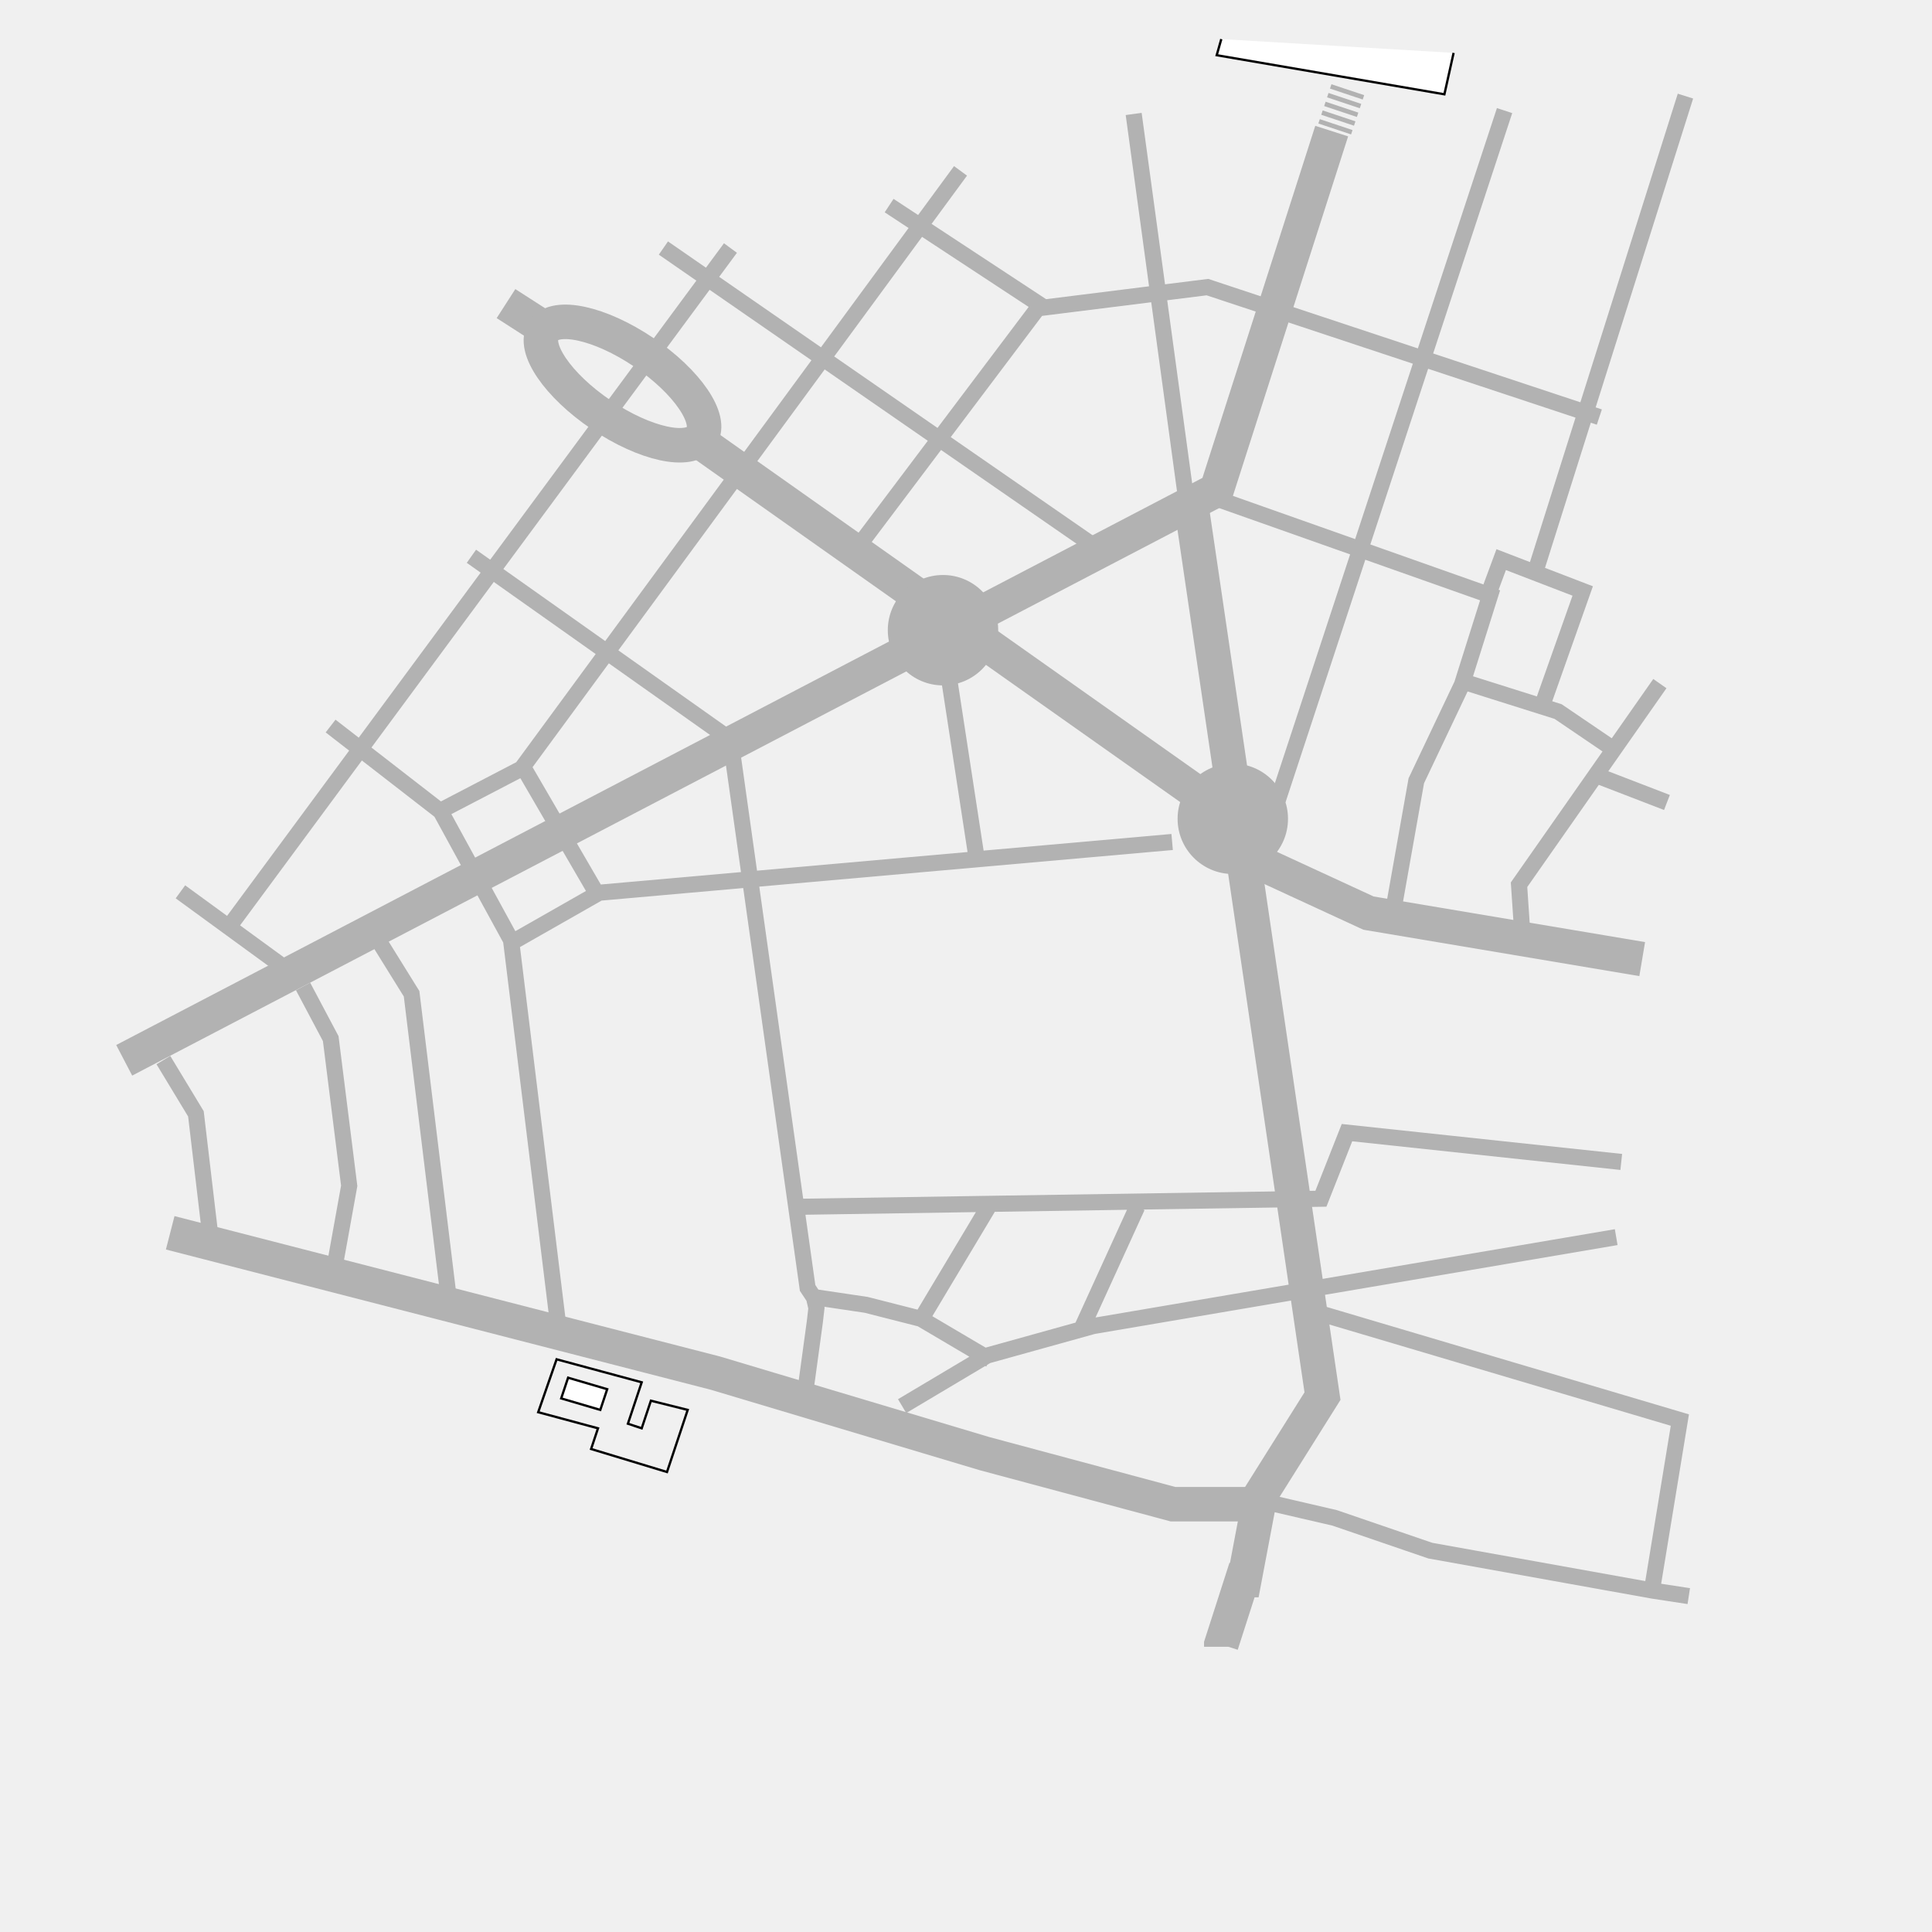
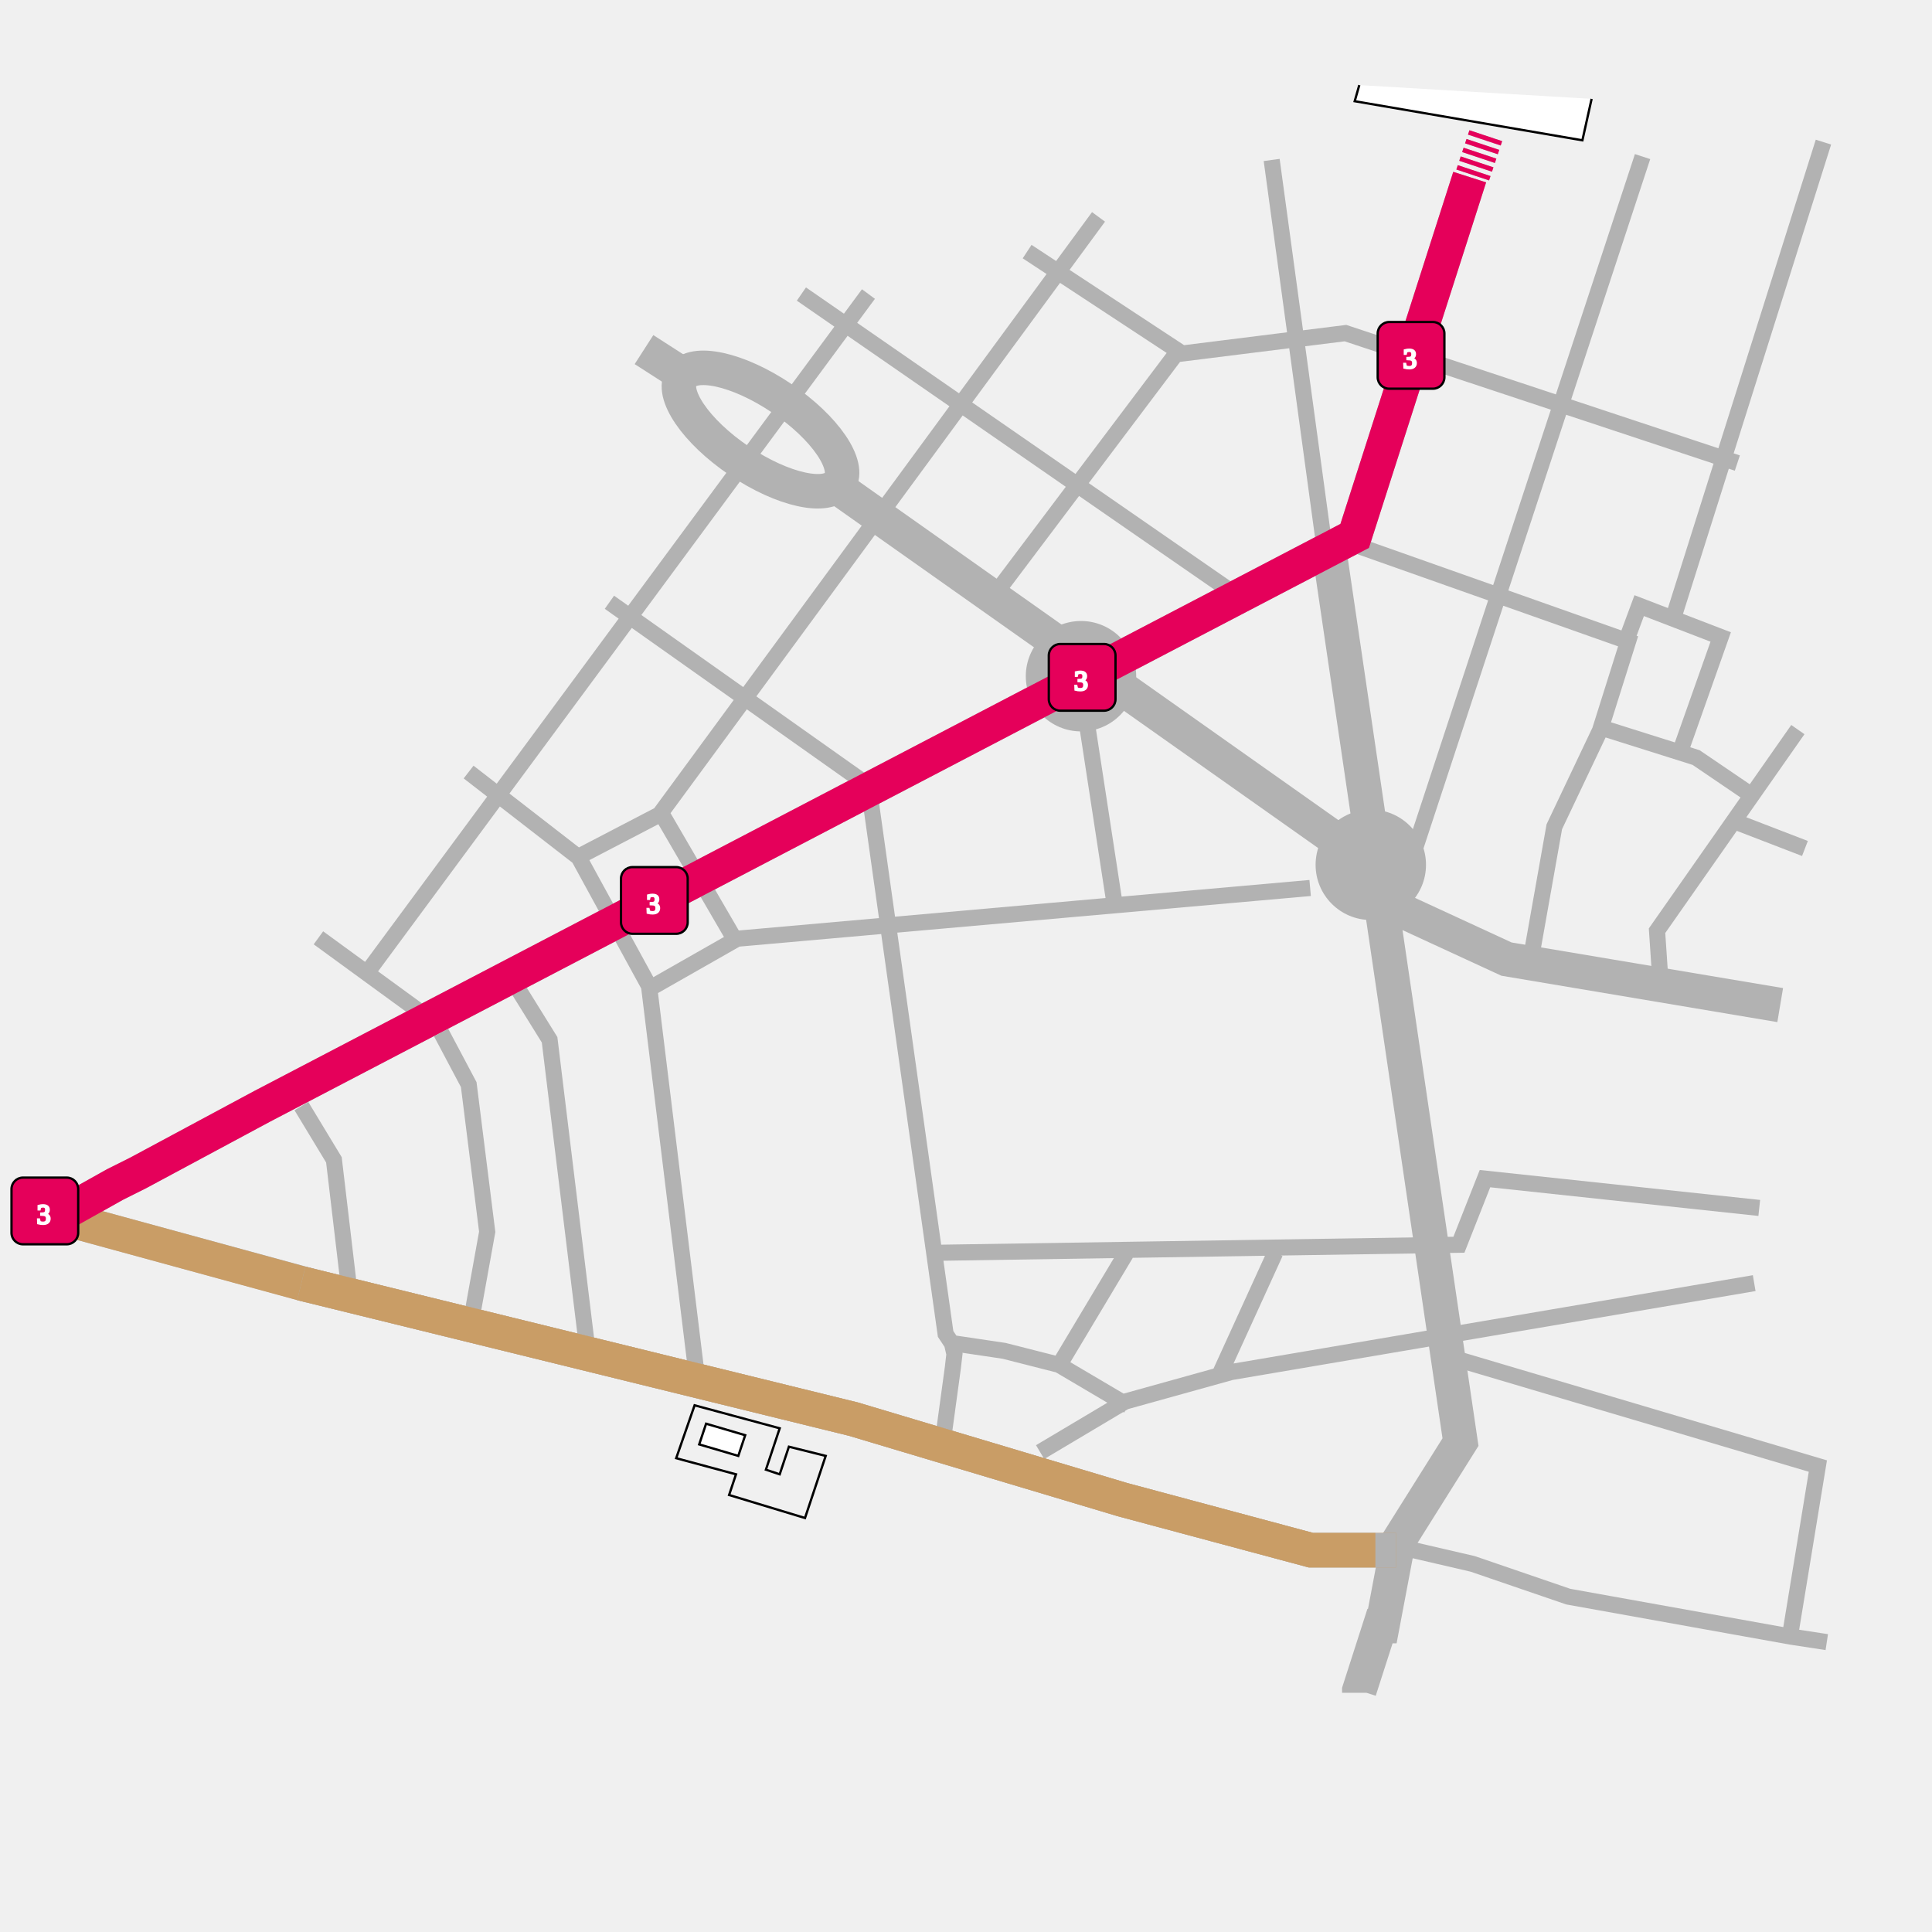
<svg xmlns="http://www.w3.org/2000/svg" version="1.1" id="Ebene_1" x="0px" y="0px" width="840px" height="840px" viewBox="0 0 840 840" enable-background="new 0 0 840 840" xml:space="preserve">
-   <path fill="none" stroke="#B2B2B2" stroke-width="7" d="M704.895,505.193l-119.25-12.74l-11.334,28.734l-227.516,3.514   M392.228,611.351l36.908-21.967l46.136-12.834l227.422-38.666 M191.34,352.288l30.843,56.417l20.655,168.548 M78.449,387.749  l45.471,33.164 M227.665,333.839l31.184,53.612 M204.967,241.852l112.62,79.683l33.547,238.439l2.781,4.188l1.054,4.566  l-0.703,6.064l-4.31,31.547 M481.985,241.783L288.439,107.844 M417.618,74.296L226.783,334.124l-35.442,18.455l-47.602-36.909   M371.054,240.385l80.111-106.327l73.815-9.227l170.387,56.5 M454.526,134.059L386.575,89.39 M555.594,347.75L654.16,48.082   M529.809,217.103l118.057,41.737l-12.222,38.788l-19.858,41.827l-9.578,53.958 M661.92,406.475l-1.467-21.815l61.229-87.444   M732.803,41.787l-66.055,209.292 M634.238,295.749l43.203,13.626l22.854,15.521 M646.398,260.306l6.295-16.988l35.44,13.626  l-16.987,48.031 M355.32,564.162l21.265,3.162l23.817,6.064l23.373,13.793l6.768,3.959 M494.428,524.701l-23.816,52.201   M401.455,571.984l28.033-46.84 M552.6,653.529l27.682,6.418l41.567,14.238l96.839,17.4l15.563,2.377 M572.109,570.484  l158.264,46.934l-12.037,73.371 M222.535,409.759l37.962-21.616l249.13-22.061 M412.438,293.669l12.038,78.479 M165.195,409.919  l13.757,22.159l15.901,130.328 M71.038,460.906l14.145,23.373l6.417,54.309 M724.758,348.903l-30.016-11.563  M131.774,428.9 l12.023,22.674 l8.031,64 l-6.012,33.326 M515.754,217.103 l-22.854,-167.555 M99.111,403.574 l218.475,-295.730" />
-   <polyline fill="none" stroke="#B2B2B2" stroke-width="15" points="518,220 575,607 548,650 541,687 540,687 531,715 531,716" />
-   <g>
-     <polyline fill="none" stroke="#B2B2B2" stroke-width="15" points="300,189 535,355 543,373 595,397 714,417" />
-     <line fill="none" stroke="#B2B2B2" stroke-width="15" x1="234" y1="141" x2="220" y2="132" />
-   </g>
-   <path fill="none" stroke="#B2B2B2" stroke-width="15" d="M236.387,143.65c5.076-7.526,24.531-3.279,43.455,9.485  c18.924,12.765,30.149,29.213,25.074,36.739c-5.076,7.525-24.531,3.279-43.455-9.486  C242.537,167.623,231.311,151.176,236.387,143.65L236.387,143.65z" />
-   <circle fill="#B2B2B2" cx="536" cy="356" r="24" />
-   <circle fill="#B2B2B2" cx="410" cy="274" r="24" />
-   <g>
-     <polyline fill="none" stroke="#B2B2B2" stroke-width="15" points="579,57 529,213 54,461" />
-     <line fill="none" stroke="#B2B2B2" stroke-width="15" stroke-dasharray="2,2" x1="586" y1="39" x2="580" y2="57" />
-   </g>
-   <polyline fill="none" stroke="#B2B2B2" stroke-width="15" points="74,536 311,597 428,632 510,654 547,654" />
-   <polyline fill="#FFFFFF" stroke="#000000" stroke-width="1" points="531,17 529,24 628,41 632,23" />
-   <g>
-     <polygon fill="none" stroke="#000000" stroke-width="1" points="242,591 279,601 273,619 279,621 283,609 299,613 290,640    257,630 260,621 234,614" />
-     <polygon fill="#FFFFFF" stroke="#000000" stroke-width="1" points="247,599 244,608 261,613 264,604" />
+   <g transform="translate(60,20)">
+     <path fill="none" stroke="#B2B2B2" stroke-width="7" d="M704.895,505.193l-119.25-12.74l-11.334,28.734l-227.516,3.514     M392.228,611.351l36.908-21.967l46.136-12.834l227.422-38.666 M191.34,352.288l30.843,56.417l20.655,168.548 M78.449,387.749    l45.471,33.164 M227.665,333.839l31.184,53.612 M204.967,241.852l112.62,79.683l33.547,238.439l2.781,4.188l1.054,4.566    l-0.703,6.064l-4.31,31.547 M481.985,241.783L288.439,107.844 M417.618,74.296L226.783,334.124l-35.442,18.455l-47.602-36.909     M371.054,240.385l80.111-106.327l73.815-9.227l170.387,56.5 M454.526,134.059L386.575,89.39 M555.594,347.75L654.16,48.082     M529.809,217.103l118.057,41.737l-12.222,38.788l-19.858,41.827l-9.578,53.958 M661.92,406.475l-1.467-21.815l61.229-87.444     M732.803,41.787l-66.055,209.292 M634.238,295.749l43.203,13.626l22.854,15.521 M646.398,260.306l6.295-16.988l35.44,13.626    l-16.987,48.031 M355.32,564.162l21.265,3.162l23.817,6.064l23.373,13.793l6.768,3.959 M494.428,524.701l-23.816,52.201     M401.455,571.984l28.033-46.84 M552.6,653.529l27.682,6.418l41.567,14.238l96.839,17.4l15.563,2.377 M572.109,570.484    l158.264,46.934l-12.037,73.371 M222.535,409.759l37.962-21.616l249.13-22.061 M412.438,293.669l12.038,78.479 M165.195,409.919    l13.757,22.159l15.901,130.328 M71.038,460.906l14.145,23.373l6.417,54.309 M724.758,348.903l-30.016-11.563    M131.774,428.9 l12.023,22.674 l8.031,64 l-6.012,33.326 M515.754,217.103 l-22.854,-167.555 M99.111,403.574 l218.475,-295.730" />
+     <polyline fill="none" stroke="#B2B2B2" stroke-width="15" points="518,220 575,607 548,650 541,687 540,687 531,715 531,716" />
+     <g>
+       <polyline fill="none" stroke="#B2B2B2" stroke-width="15" points="300,189 535,355 543,373 595,397 714,417" />
+       <line fill="none" stroke="#B2B2B2" stroke-width="15" x1="234" y1="141" x2="220" y2="132" />
+     </g>
+     <path fill="none" stroke="#B2B2B2" stroke-width="15" d="M236.387,143.65c5.076-7.526,24.531-3.279,43.455,9.485    c18.924,12.765,30.149,29.213,25.074,36.739c-5.076,7.525-24.531,3.279-43.455-9.486    C242.537,167.623,231.311,151.176,236.387,143.65L236.387,143.65z" />
+     <circle fill="#B2B2B2" cx="536" cy="356" r="24" />
+     <circle fill="#B2B2B2" cx="410" cy="274" r="24" />
+     <g>
+       <polyline fill="none" stroke="#B2B2B2" stroke-width="15" points="579,57 529,213 54,461 0,490 -10,495 -35,509 75,539" />
+       <line fill="none" stroke="#B2B2B2" stroke-width="15" stroke-dasharray="2,2" x1="586" y1="39" x2="580" y2="57" />
+       <polyline fill="none" stroke="#c99d66" stroke-width="15" points=" -35,509 71,538 311,597 428,632 510,654 547,654" />
+       <polyline fill="none" stroke="#e5005a" stroke-width="15" points="579,57 529,213 54,461 0,490 -10,495 -35,509" />
+       <line fill="none" stroke="#e5005a" stroke-width="15" stroke-dasharray="2,2" x1="586" y1="39" x2="580" y2="57" />
+       <g>
+         <rect x="-55" y="492" rx="5" ry="5" width="29" height="29" stroke="#000" fill="#e5005a" />
+         <text x="-44" y="512" stroke="#FFF" fill="#FFF">3</text>
+       </g>
+       <g>
+         <rect x="210" y="357" rx="5" ry="5" width="29" height="29" stroke="#000" fill="#e5005a" />
+         <text x="221" y="377" stroke="#FFF" fill="#FFF">3</text>
+       </g>
+       <g>
+         <rect x="396" y="260" rx="5" ry="5" width="29" height="29" stroke="#000" fill="#e5005a" />
+         <text x="407" y="280" stroke="#FFF" fill="#FFF">3</text>
+       </g>
+       <g>
+         <rect x="539" y="120" rx="5" ry="5" width="29" height="29" stroke="#000" fill="#e5005a" />
+         <text x="550" y="140" stroke="#FFF" fill="#FFF">3</text>
+       </g>
+     </g>
+     <g>
+       <polyline fill="none" stroke="#B2B2B2" stroke-width="15" points=" 71,538 311,597 428,632 510,654 547,654" />
+       <polyline fill="none" stroke="#c99d66" stroke-width="15" points=" 71,538 311,597 428,632 510,654 538,654" />
+     </g>
+     <polyline fill="#FFFFFF" stroke="#000000" stroke-width="1" points="531,17 529,24 628,41 632,23" />
+     <g>
+       <polygon fill="none" stroke="#000000" stroke-width="1" points="242,591 279,601 273,619 279,621 283,609 299,613 290,640     257,630 260,621 234,614" />
+       <polygon fill="#FFFFFF" stroke="#000000" stroke-width="1" points="247,599 244,608 261,613 264,604" />
+     </g>
  </g>
</svg>
